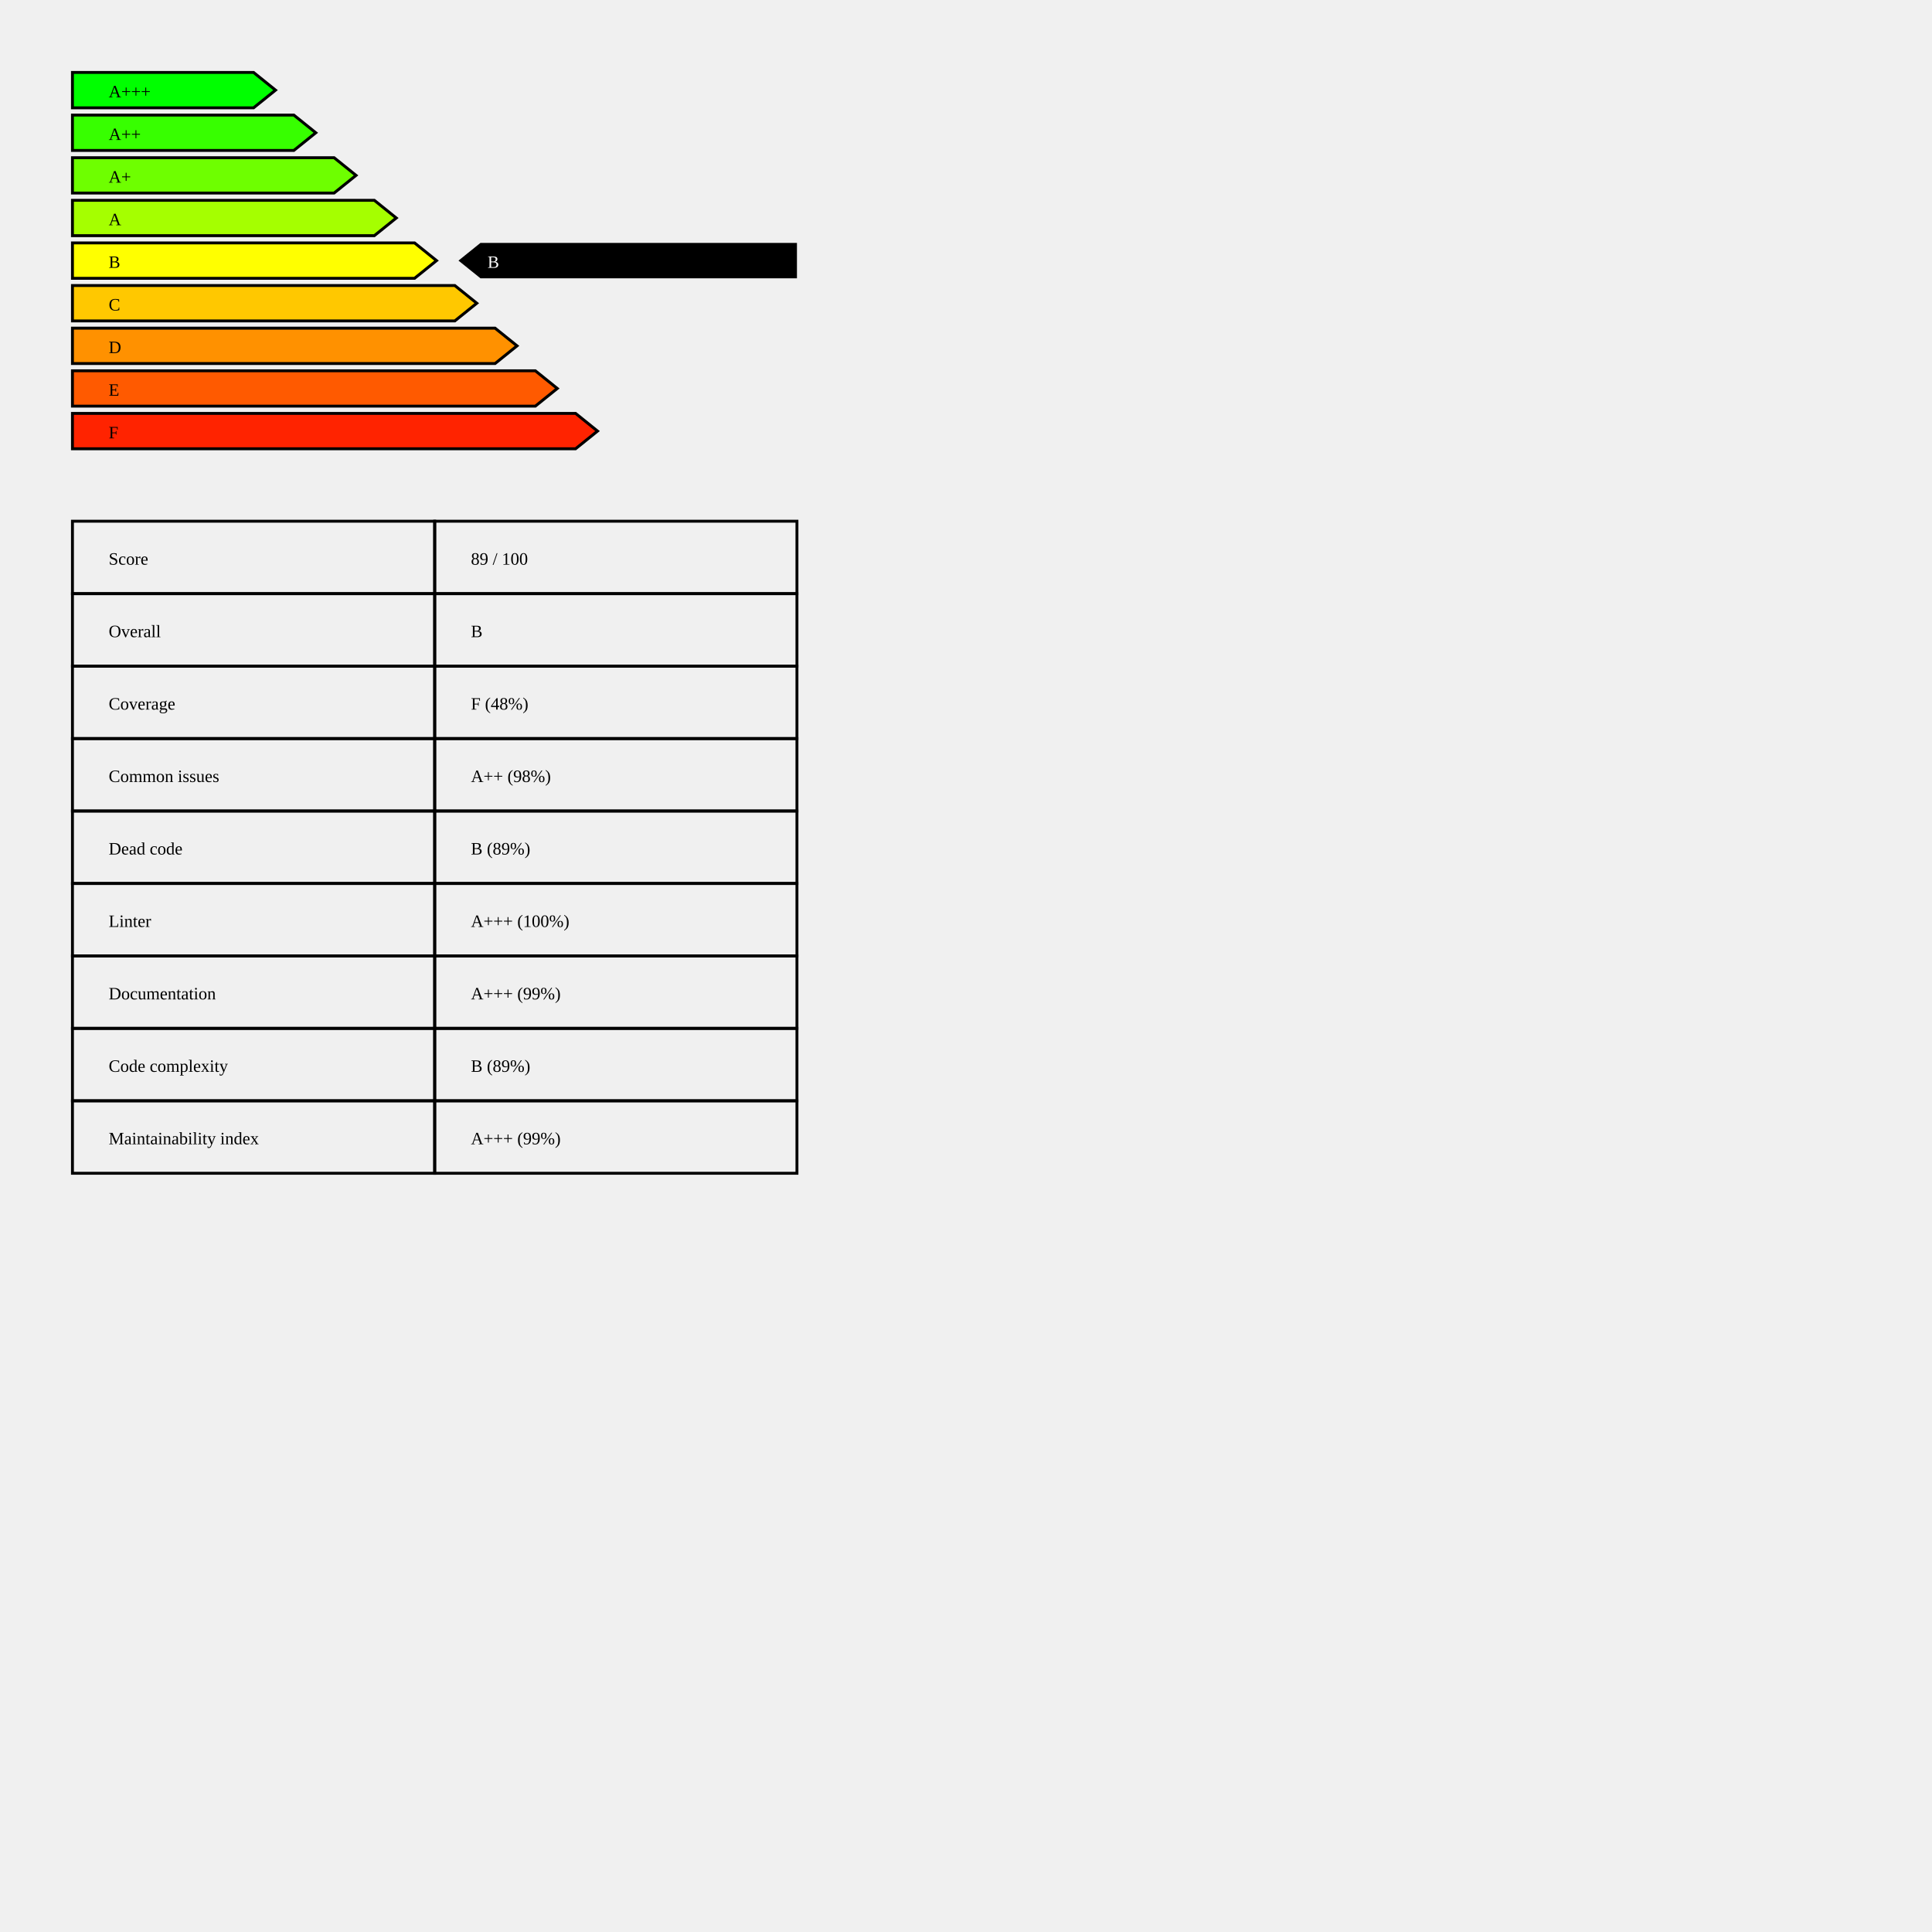
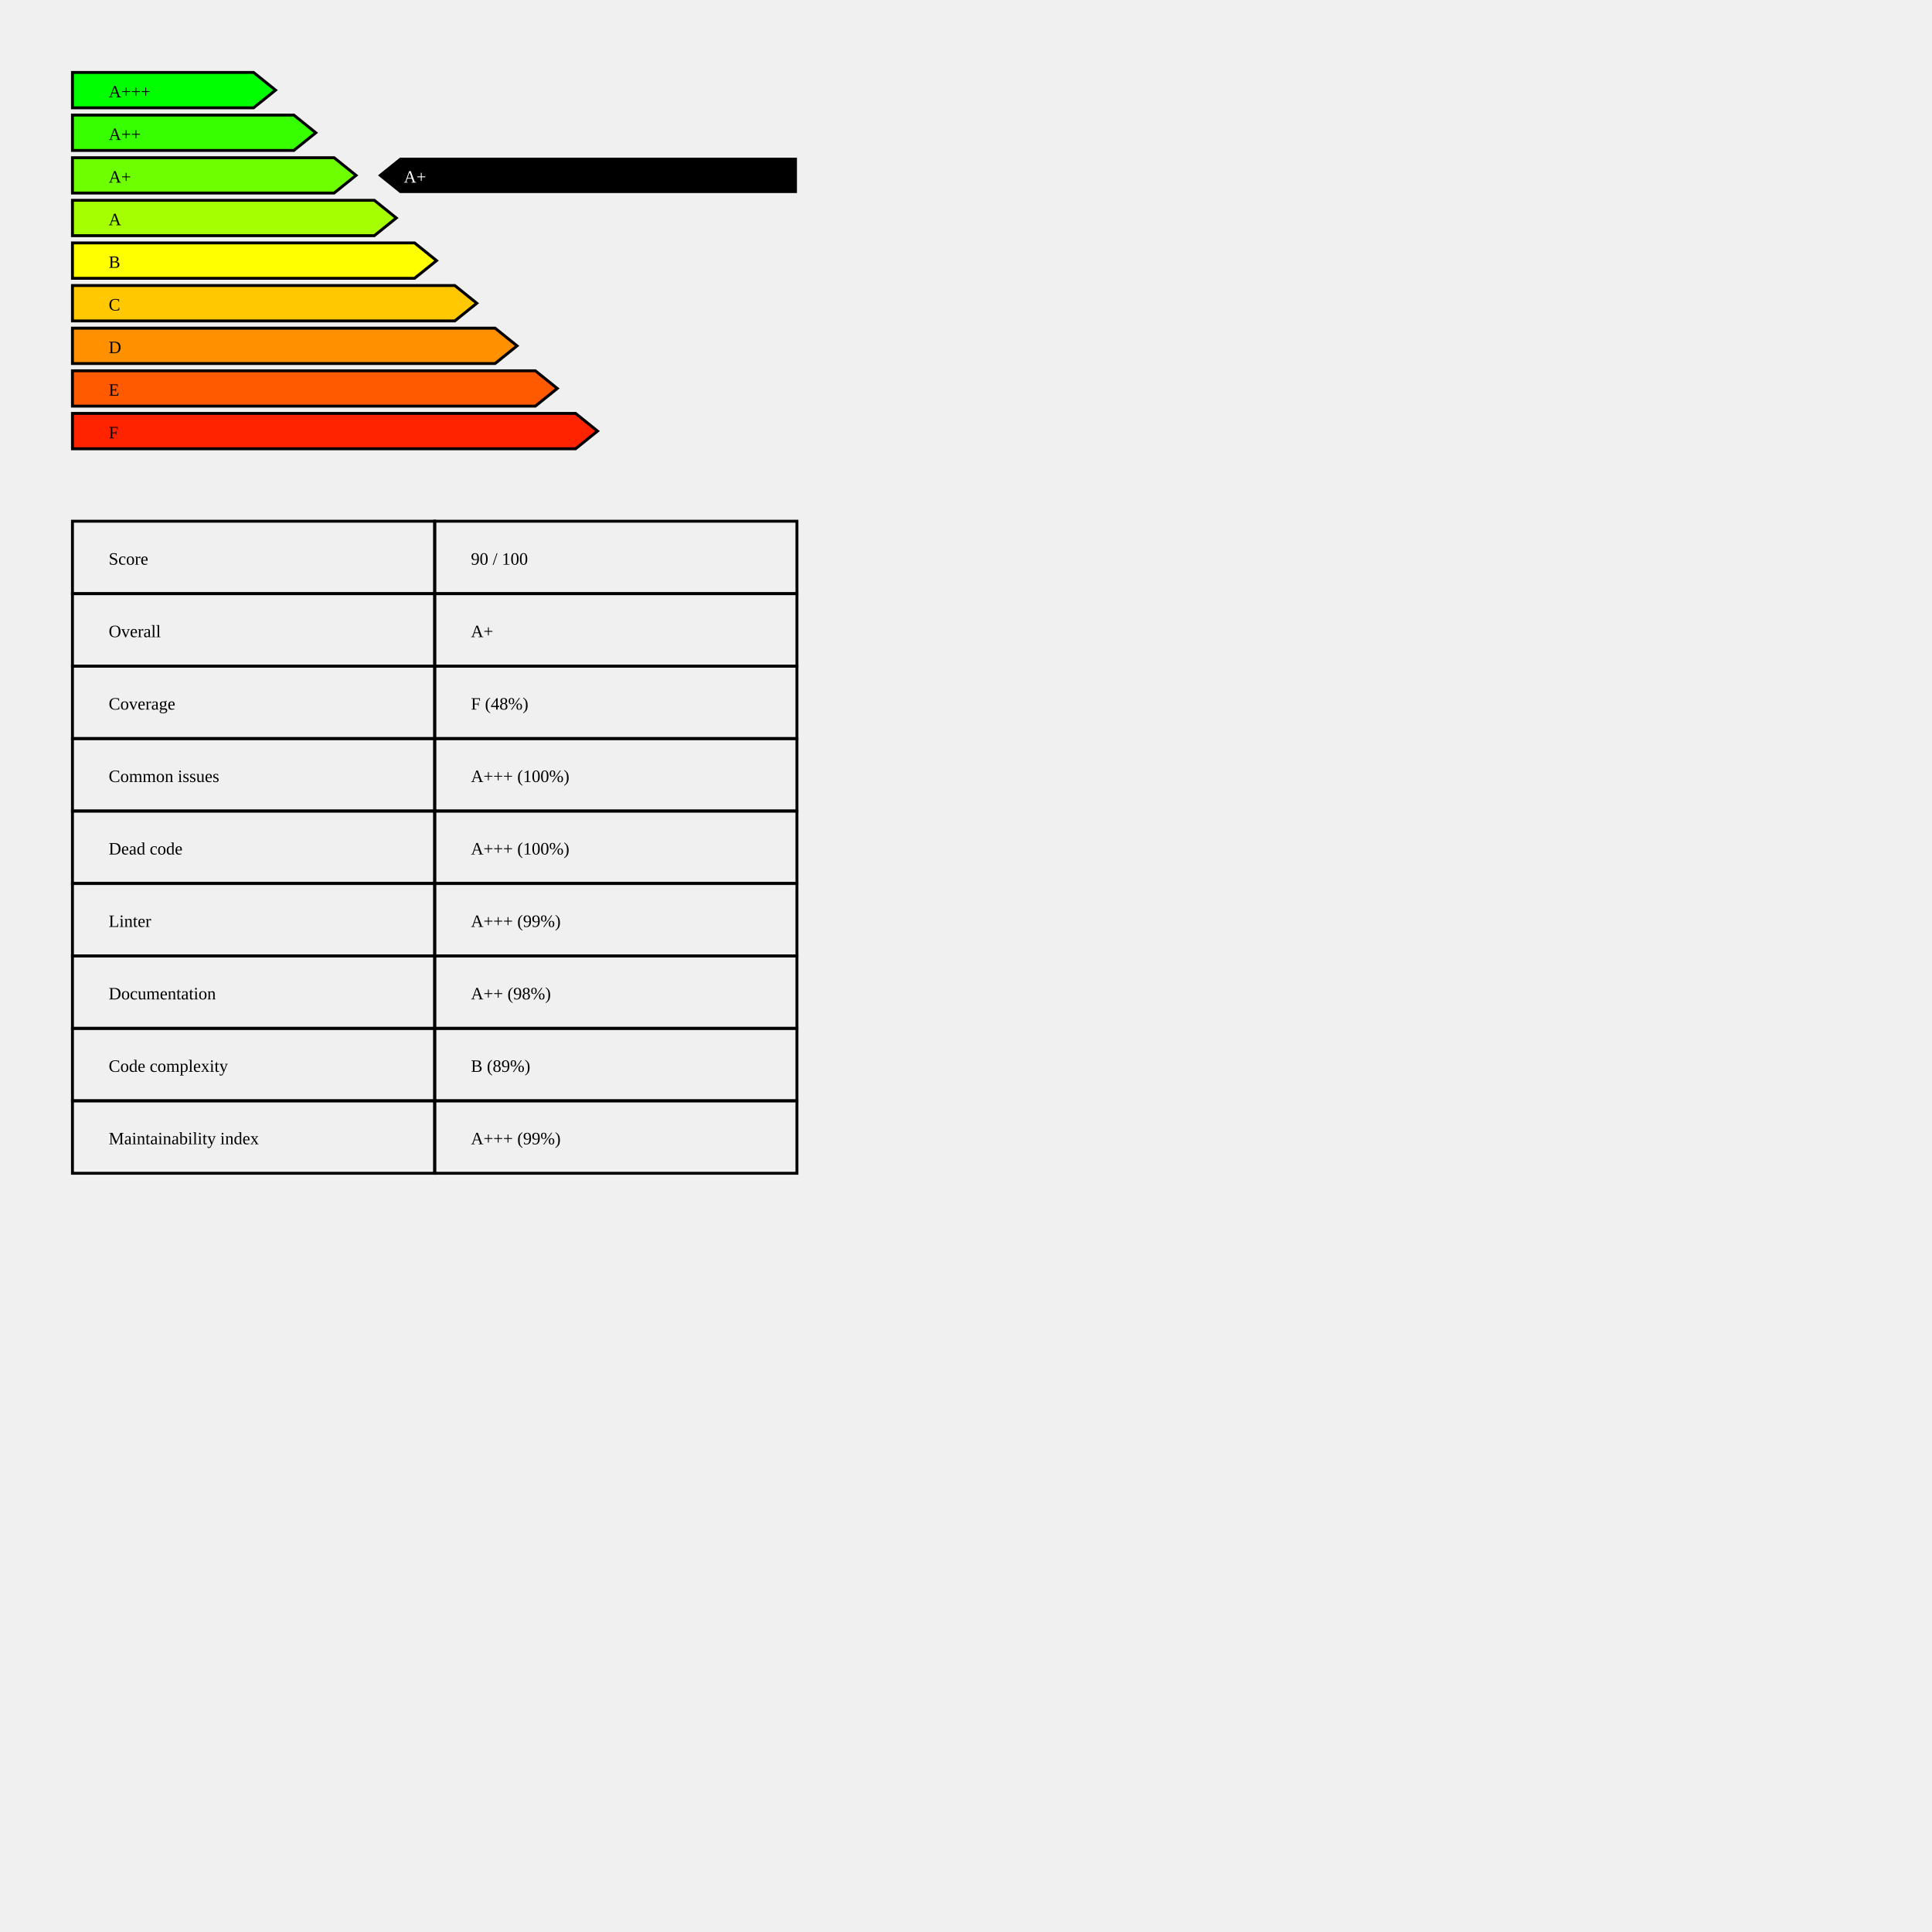
<svg xmlns="http://www.w3.org/2000/svg" baseProfile="full" height="1000pt" version="1.1" width="1000pt">
  <defs />
  <polygon points="50,50.0 175.0,50.0 190.152,62.206 175.0,74.412 50,74.412 50,50.0" style="fill:rgb(0 255 0);stroke:black;stroke-width:2;" />
  <text x="75.0" y="67.206">A+++</text>
  <polygon points="50,79.412 202.778,79.412 217.929,91.618 202.778,103.824 50,103.824 50,79.412" style="fill:rgb(55 255 0);stroke:black;stroke-width:2;" />
  <text x="75.0" y="96.618">A++</text>
  <polygon points="50,108.824 230.556,108.824 245.707,121.029 230.556,133.235 50,133.235 50,108.824" style="fill:rgb(110 255 0);stroke:black;stroke-width:2;" />
  <text x="75.0" y="126.029">A+</text>
  <polygon points="50,138.235 258.333,138.235 273.485,150.441 258.333,162.647 50,162.647 50,138.235" style="fill:rgb(165 255 0);stroke:black;stroke-width:2;" />
  <text x="75.0" y="155.441">A</text>
  <polygon points="50,167.647 286.111,167.647 301.263,179.853 286.111,192.059 50,192.059 50,167.647" style="fill:rgb(255 255 0);stroke:black;stroke-width:2;" />
  <text x="75.0" y="184.853">B</text>
  <polygon points="50,197.059 313.889,197.059 329.04,209.265 313.889,221.471 50,221.471 50,197.059" style="fill:rgb(255 200 0);stroke:black;stroke-width:2;" />
  <text x="75.0" y="214.265">C</text>
  <polygon points="50,226.471 341.667,226.471 356.818,238.676 341.667,250.882 50,250.882 50,226.471" style="fill:rgb(255 145 0);stroke:black;stroke-width:2;" />
  <text x="75.0" y="243.676">D</text>
  <polygon points="50,255.882 369.444,255.882 384.596,268.088 369.444,280.294 50,280.294 50,255.882" style="fill:rgb(255 90 0);stroke:black;stroke-width:2;" />
  <text x="75.0" y="273.088">E</text>
  <polygon points="50,285.294 397.222,285.294 412.374,297.5 397.222,309.706 50,309.706 50,285.294" style="fill:rgb(255 35 0);stroke:black;stroke-width:2;" />
  <text x="75.0" y="302.5">F</text>
-   <polygon points="331.566,167.647 316.414,179.853 331.566,192.059 550,192.059 550,167.647" style="fill:black;" />
-   <text fill="white" x="336.465" y="184.853">B</text>
+   <polygon points="276.01,108.824 260.859,121.029 276.01,133.235 550,133.235 550,108.824" style="fill:black;" />
+   <text fill="white" x="278.687" y="126.029">A+</text>
  <text x="75.0" y="389.706">Score</text>
-   <text x="325.0" y="389.706">89 / 100</text>
+   <text x="325.0" y="389.706">90 / 100</text>
  <polygon points="50,359.706 300,359.706 300,409.706 50,409.706 50,359.706" style="fill:none; stroke:black;stroke-width:2;" />
  <polygon points="300,359.706 550,359.706 550,409.706 300,409.706 300,359.706" style="fill:none; stroke:black;stroke-width:2;" />
  <text x="75.0" y="439.706">Overall</text>
-   <text x="325.0" y="439.706">B</text>
+   <text x="325.0" y="439.706">A+</text>
  <polygon points="50,409.706 300,409.706 300,459.706 50,459.706 50,409.706" style="fill:none; stroke:black;stroke-width:2;" />
  <polygon points="300,409.706 550,409.706 550,459.706 300,459.706 300,409.706" style="fill:none; stroke:black;stroke-width:2;" />
  <text x="75.0" y="489.706">Coverage</text>
  <text x="325.0" y="489.706">F  (48%)</text>
  <polygon points="50,459.706 300,459.706 300,509.706 50,509.706 50,459.706" style="fill:none; stroke:black;stroke-width:2;" />
  <polygon points="300,459.706 550,459.706 550,509.706 300,509.706 300,459.706" style="fill:none; stroke:black;stroke-width:2;" />
  <text x="75.0" y="539.706">Common issues</text>
-   <text x="325.0" y="539.706">A++  (98%)</text>
+   <text x="325.0" y="539.706">A+++  (100%)</text>
  <polygon points="50,509.706 300,509.706 300,559.706 50,559.706 50,509.706" style="fill:none; stroke:black;stroke-width:2;" />
  <polygon points="300,509.706 550,509.706 550,559.706 300,559.706 300,509.706" style="fill:none; stroke:black;stroke-width:2;" />
  <text x="75.0" y="589.706">Dead code</text>
-   <text x="325.0" y="589.706">B  (89%)</text>
+   <text x="325.0" y="589.706">A+++  (100%)</text>
  <polygon points="50,559.706 300,559.706 300,609.706 50,609.706 50,559.706" style="fill:none; stroke:black;stroke-width:2;" />
  <polygon points="300,559.706 550,559.706 550,609.706 300,609.706 300,559.706" style="fill:none; stroke:black;stroke-width:2;" />
  <text x="75.0" y="639.706">Linter</text>
-   <text x="325.0" y="639.706">A+++  (100%)</text>
+   <text x="325.0" y="639.706">A+++  (99%)</text>
  <polygon points="50,609.706 300,609.706 300,659.706 50,659.706 50,609.706" style="fill:none; stroke:black;stroke-width:2;" />
  <polygon points="300,609.706 550,609.706 550,659.706 300,659.706 300,609.706" style="fill:none; stroke:black;stroke-width:2;" />
  <text x="75.0" y="689.706">Documentation</text>
-   <text x="325.0" y="689.706">A+++  (99%)</text>
+   <text x="325.0" y="689.706">A++  (98%)</text>
  <polygon points="50,659.706 300,659.706 300,709.706 50,709.706 50,659.706" style="fill:none; stroke:black;stroke-width:2;" />
  <polygon points="300,659.706 550,659.706 550,709.706 300,709.706 300,659.706" style="fill:none; stroke:black;stroke-width:2;" />
  <text x="75.0" y="739.706">Code complexity</text>
  <text x="325.0" y="739.706">B  (89%)</text>
  <polygon points="50,709.706 300,709.706 300,759.706 50,759.706 50,709.706" style="fill:none; stroke:black;stroke-width:2;" />
  <polygon points="300,709.706 550,709.706 550,759.706 300,759.706 300,709.706" style="fill:none; stroke:black;stroke-width:2;" />
  <text x="75.0" y="789.706">Maintainability index</text>
  <text x="325.0" y="789.706">A+++  (99%)</text>
  <polygon points="50,759.706 300,759.706 300,809.706 50,809.706 50,759.706" style="fill:none; stroke:black;stroke-width:2;" />
  <polygon points="300,759.706 550,759.706 550,809.706 300,809.706 300,759.706" style="fill:none; stroke:black;stroke-width:2;" />
</svg>
